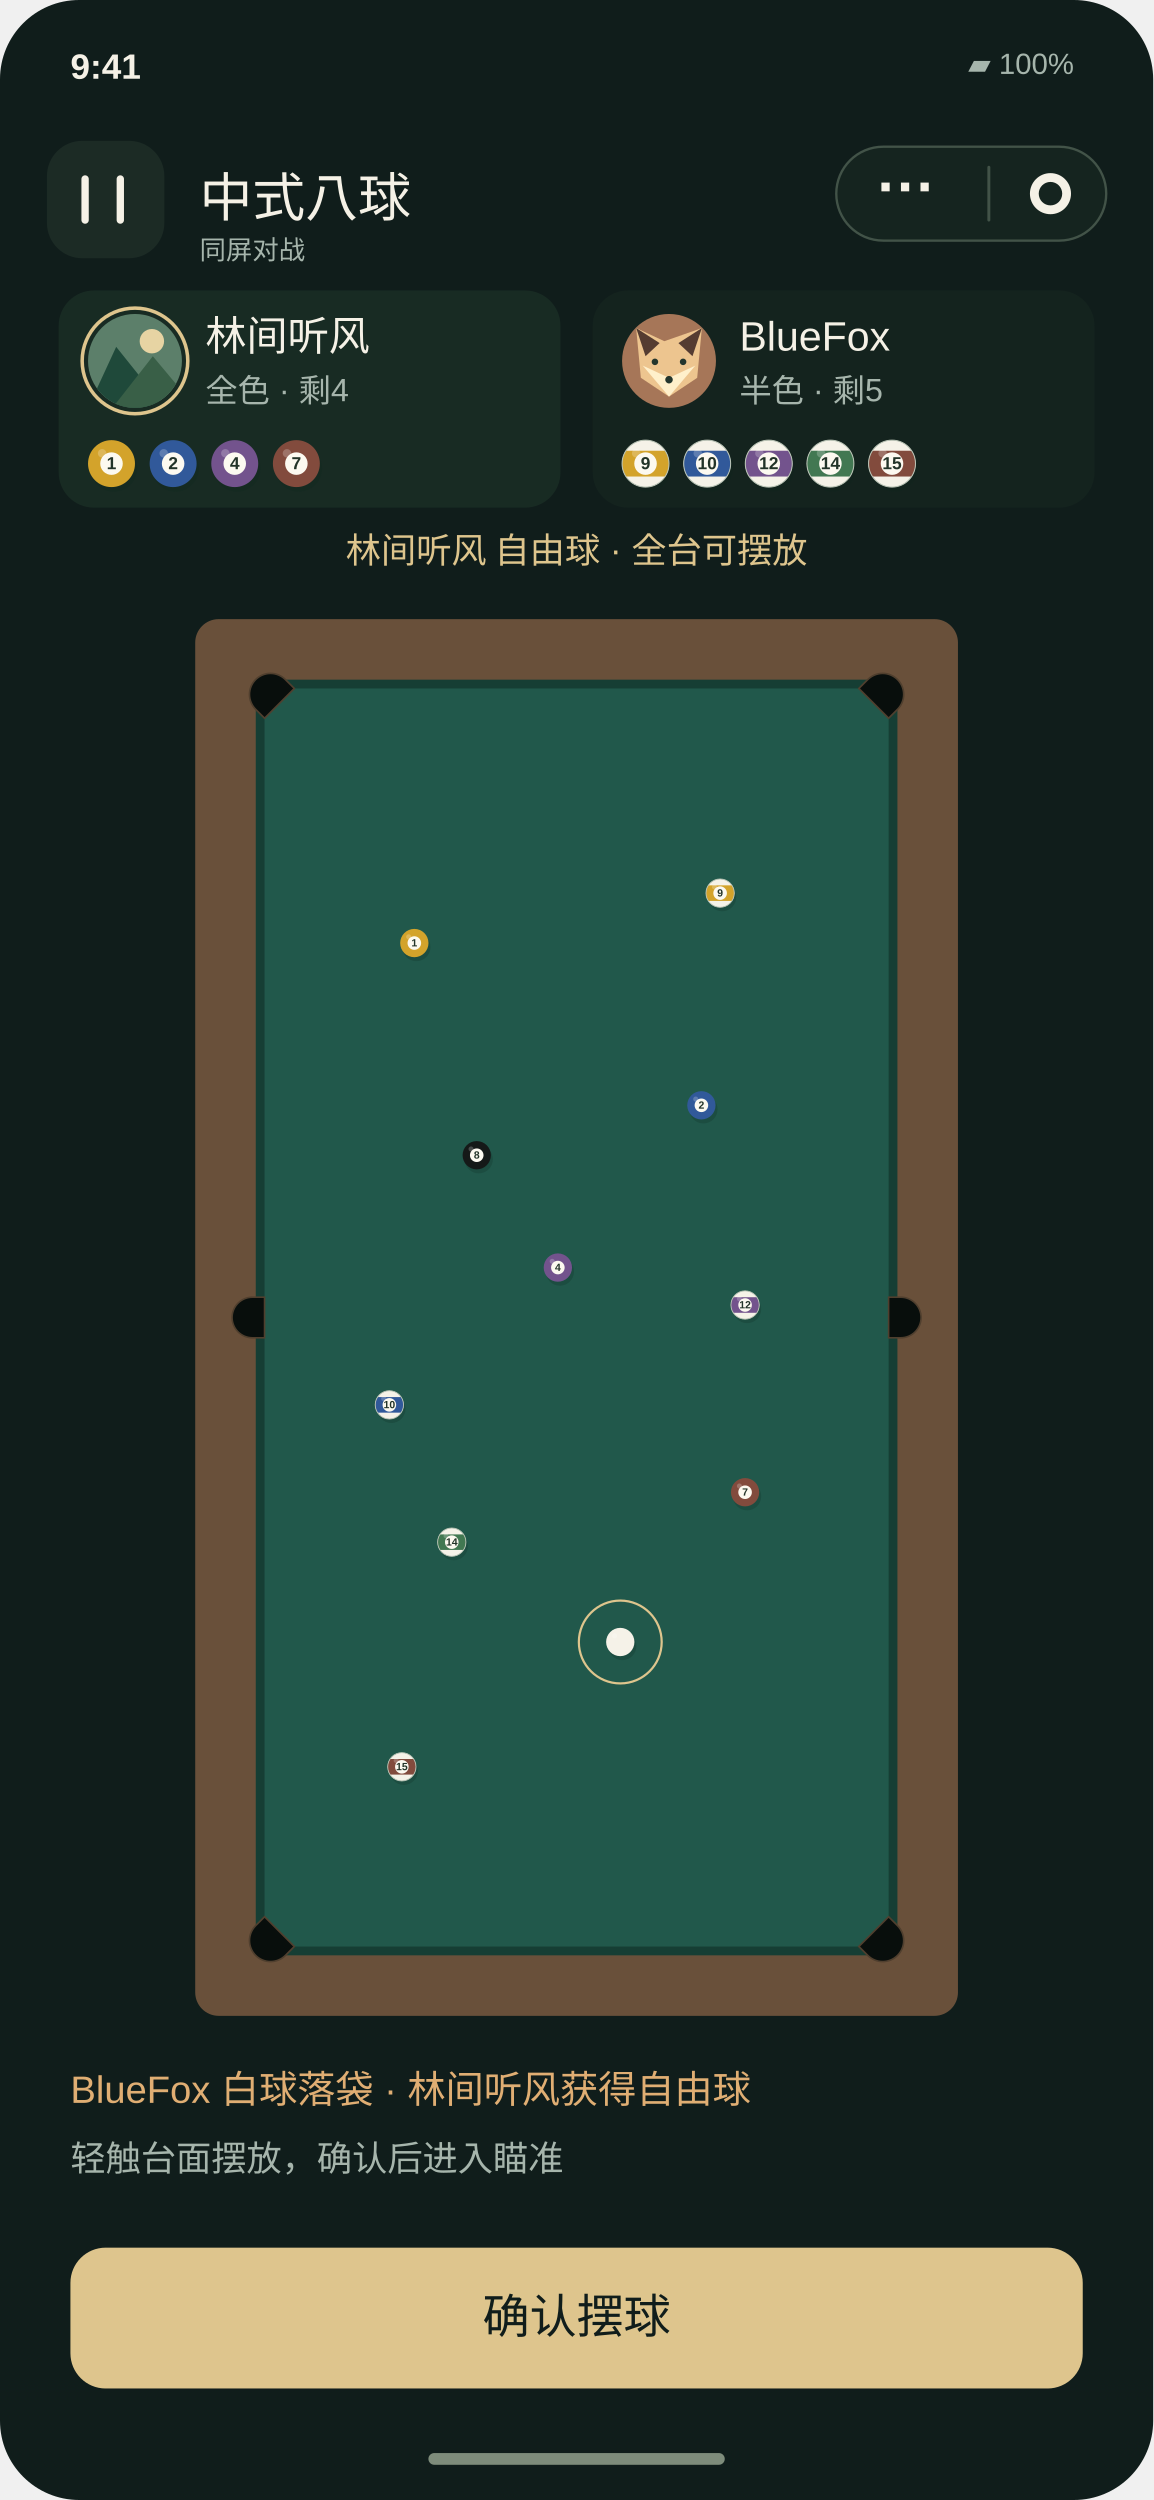
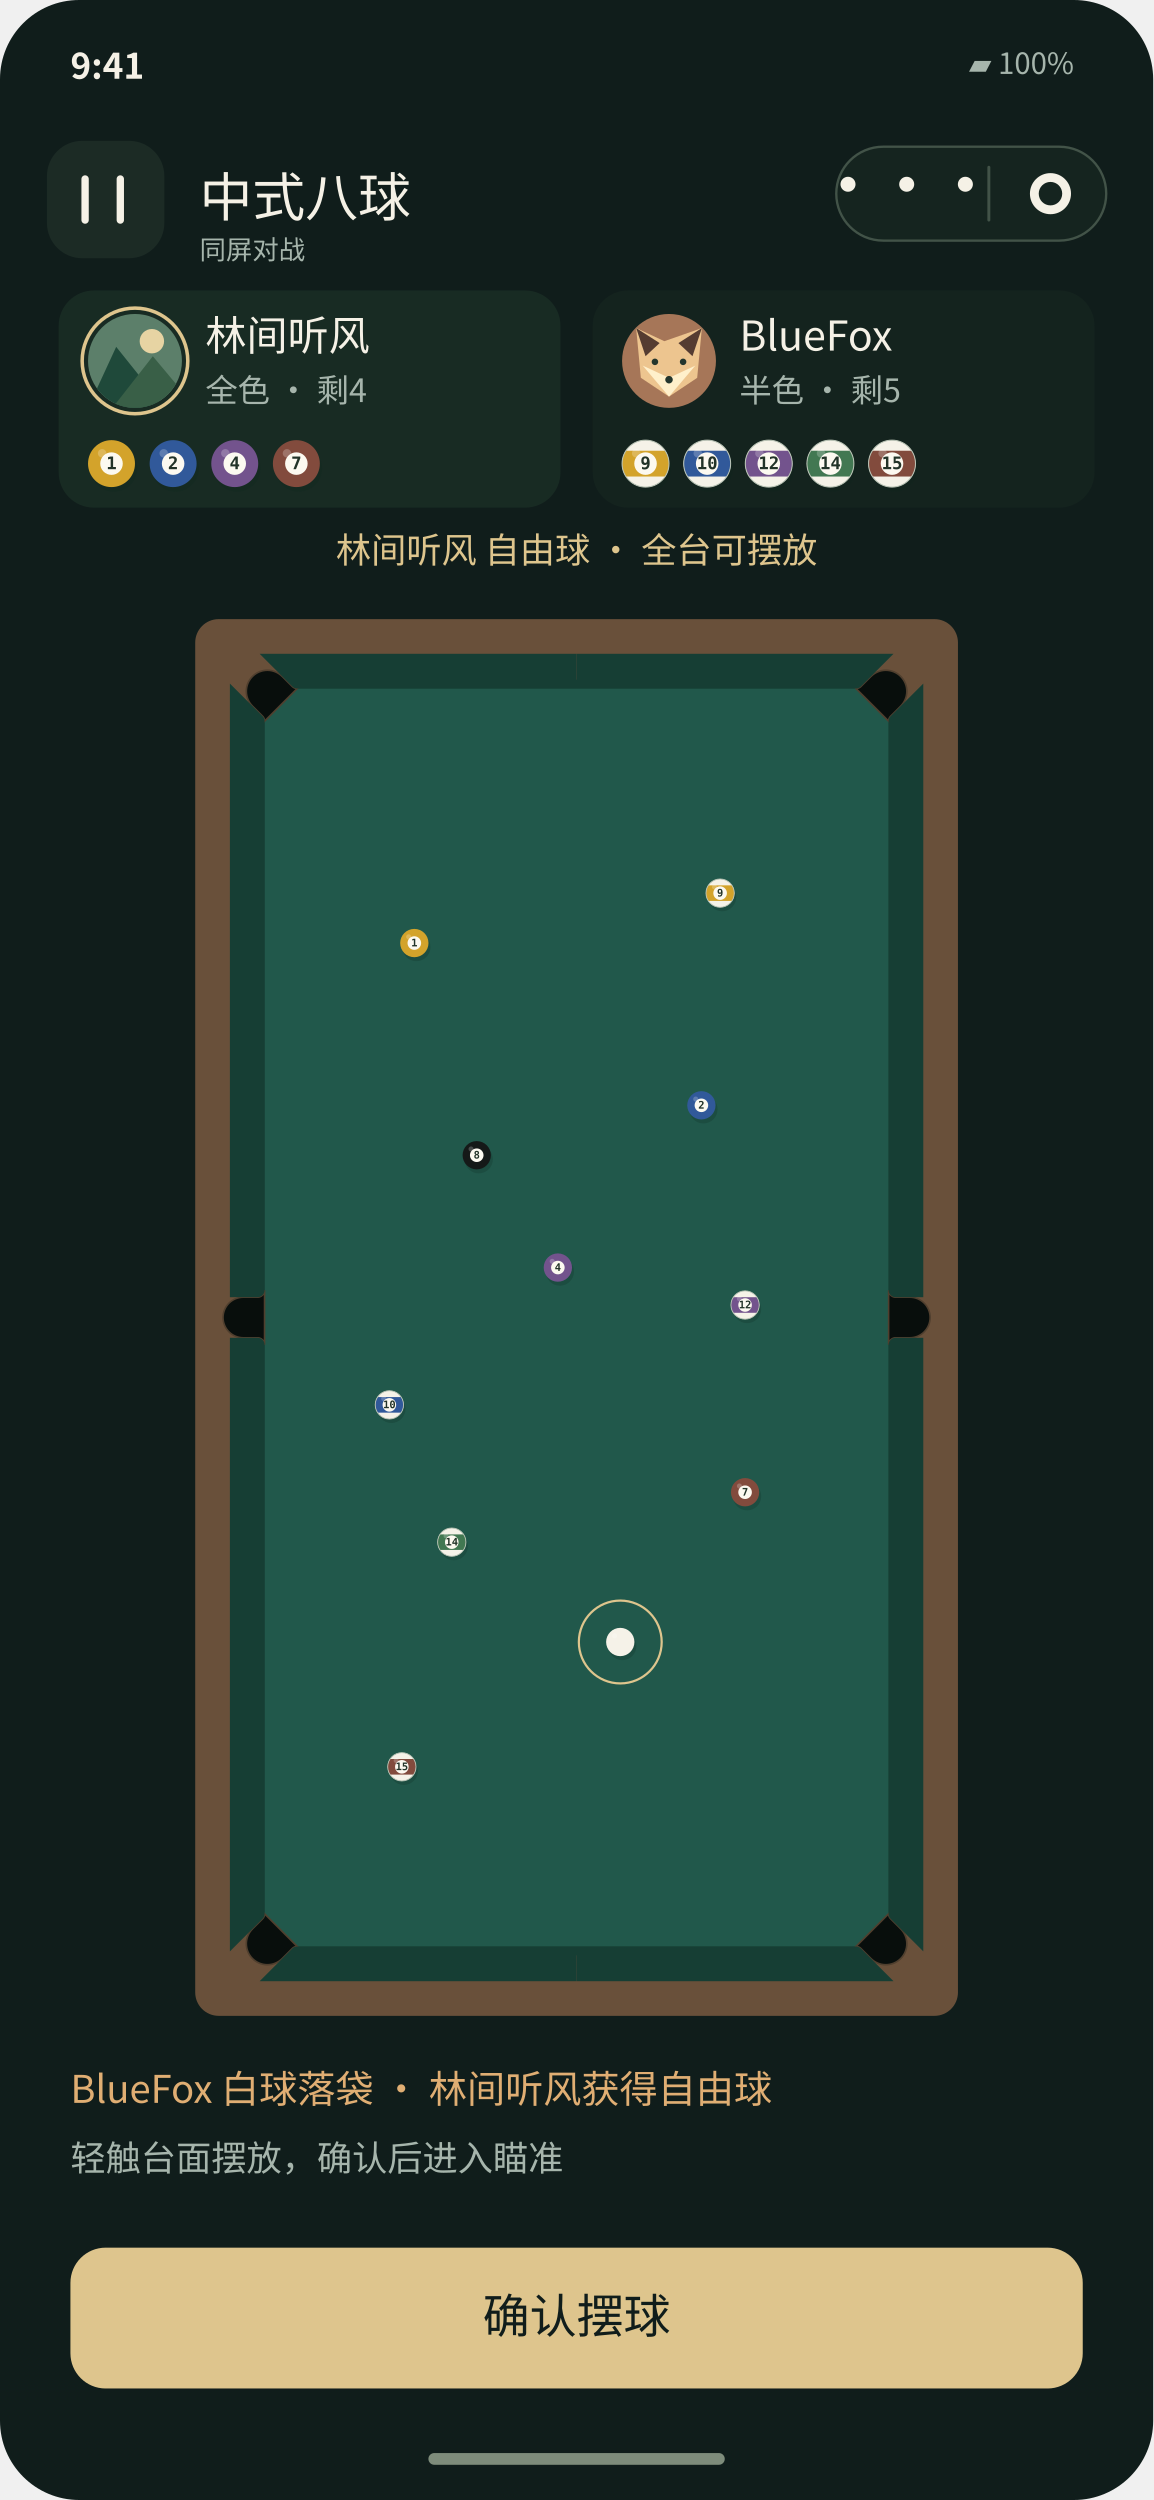
- <svg xmlns="http://www.w3.org/2000/svg" width="393" height="852" viewBox="0 0 393 852" data-design-version="1.12" data-pocket-profile="not-finalized">
+ <svg xmlns="http://www.w3.org/2000/svg" width="393" height="852" viewBox="0 0 393 852" data-design-version="1.13" data-pocket-profile="not-finalized">
  <rect x="0" y="0" width="393" height="852" rx="27" fill="#101D1B" stroke="none" stroke-width="1" opacity="1" />
-   <text x="24" y="26.84" text-anchor="start" font-family="Arial Unicode MS,PingFang SC,Arial,sans-serif" font-size="12" fill="#F5F1E6" font-weight="700">9:41</text>
-   <text x="366" y="25.2" text-anchor="end" font-family="Arial Unicode MS,PingFang SC,Arial,sans-serif" font-size="10" fill="#A6B5AC" font-weight="400">▰  100%</text>
+   <text x="24" y="26.84" text-anchor="start" font-family="PingFang SC, Noto Sans CJK SC, Arial, sans-serif" font-size="12" fill="#F5F1E6" font-weight="700">9:41</text>
+   <text x="366" y="25.2" text-anchor="end" font-family="PingFang SC, Noto Sans CJK SC, Arial, sans-serif" font-size="10" fill="#A6B5AC" font-weight="400">▰  100%</text>
  <rect x="16" y="48" width="40" height="40" rx="12" fill="#1C2B25" stroke="none" stroke-width="1" opacity="1" />
  <line x1="29" y1="61" x2="29" y2="75" stroke="#F5F1E6" stroke-width="2.5" stroke-linecap="round" stroke-linejoin="round" />
  <line x1="41" y1="61" x2="41" y2="75" stroke="#F5F1E6" stroke-width="2.5" stroke-linecap="round" stroke-linejoin="round" />
-   <text x="68" y="73.76" text-anchor="start" font-family="Arial Unicode MS,PingFang SC,Arial,sans-serif" font-size="18" fill="#F5F1E6" font-weight="400">中式八球</text>
-   <text x="68" y="88.38" text-anchor="start" font-family="Arial Unicode MS,PingFang SC,Arial,sans-serif" font-size="9" fill="#A6B5AC" font-weight="400">同屏对战</text>
+   <text x="68" y="73.76" text-anchor="start" font-family="PingFang SC, Noto Sans CJK SC, Arial, sans-serif" font-size="18" fill="#F5F1E6" font-weight="400">中式八球</text>
+   <text x="68" y="88.38" text-anchor="start" font-family="PingFang SC, Noto Sans CJK SC, Arial, sans-serif" font-size="9" fill="#A6B5AC" font-weight="400">同屏对战</text>
  <rect x="285" y="50" width="92" height="32" rx="16" fill="#15241F" stroke="#425348" stroke-width="0.8" opacity="1" />
-   <text x="309" y="70.4" text-anchor="middle" font-family="Arial Unicode MS,PingFang SC,Arial,sans-serif" font-size="20" fill="#F5F1E6" font-weight="700">···</text>
+   <text x="309" y="70.4" text-anchor="middle" font-family="PingFang SC, Noto Sans CJK SC, Arial, sans-serif" font-size="20" fill="#F5F1E6" font-weight="700">···</text>
  <line x1="337" y1="57" x2="337" y2="75" stroke="#425348" stroke-width="1" stroke-linecap="round" stroke-linejoin="round" />
  <circle cx="358" cy="66" r="7" fill="#F5F1E6" stroke="none" stroke-width="1" opacity="1" />
  <circle cx="358" cy="66" r="4" fill="#15241F" stroke="none" stroke-width="1" opacity="1" />
  <rect x="20" y="99" width="171" height="74" rx="12" fill="#182B23" stroke="none" stroke-width="1" opacity="1" />
  <circle cx="46.0" cy="123.0" r="16.0" fill="#5C7F6A" stroke="none" stroke-width="1" opacity="1" />
  <defs>
    <clipPath id="circleclip15">
      <circle cx="46.0" cy="123.0" r="16.0" />
    </clipPath>
  </defs>
  <g clip-path="url(#circleclip15)">
    <circle cx="51.76" cy="116.28" r="4.16" fill="#E7D4A3" stroke="none" stroke-width="1" opacity="1" />
    <polygon points="30,139 39.6,118.2 56.24,139" fill="#1F493A" />
    <polygon points="38.32,139 52.08,121.4 66.8,139" fill="#395F47" />
  </g>
  <circle cx="46.0" cy="123.0" r="18.0" fill="none" stroke="#DEC58D" stroke-width="1.2" />
-   <text x="70" y="119.48" text-anchor="start" font-family="Arial Unicode MS,PingFang SC,Arial,sans-serif" font-size="14" fill="#F5F1E6" font-weight="400">林间听风</text>
-   <text x="70" y="137.02" text-anchor="start" font-family="Arial Unicode MS,PingFang SC,Arial,sans-serif" font-size="11" fill="#A6B5AC" font-weight="400">全色 · 剩4</text>
+   <text x="70" y="119.48" text-anchor="start" font-family="PingFang SC, Noto Sans CJK SC, Arial, sans-serif" font-size="14" fill="#F5F1E6" font-weight="400">林间听风</text>
+   <text x="70" y="137.02" text-anchor="start" font-family="PingFang SC, Noto Sans CJK SC, Arial, sans-serif" font-size="11" fill="#A6B5AC" font-weight="400">全色 · 剩4</text>
  <circle cx="38.8" cy="159.6" r="8" fill="#09261B" stroke="none" stroke-width="1" opacity="0.22" />
  <circle cx="38" cy="158" r="8" fill="#D3A32B" stroke="none" stroke-width="1" opacity="1" />
  <circle cx="38" cy="158" r="3.84" fill="#FCF9F0" stroke="none" stroke-width="1" opacity="1" />
-   <text x="38" y="159.894" text-anchor="middle" font-family="Arial Unicode MS,PingFang SC,Arial,sans-serif" font-size="5.92" fill="#223328" font-weight="700">1</text>
+   <text x="38" y="159.894" text-anchor="middle" font-family="Menlo, Consolas, monospace" font-size="5.92" fill="#223328" font-weight="700">1</text>
  <circle cx="34.8" cy="154.48" r="1.44" fill="#FFFFFF" stroke="none" stroke-width="1" opacity="0.22" />
  <circle cx="59.8" cy="159.6" r="8" fill="#09261B" stroke="none" stroke-width="1" opacity="0.22" />
  <circle cx="59" cy="158" r="8" fill="#31599A" stroke="none" stroke-width="1" opacity="1" />
  <circle cx="59" cy="158" r="3.84" fill="#FCF9F0" stroke="none" stroke-width="1" opacity="1" />
-   <text x="59" y="159.894" text-anchor="middle" font-family="Arial Unicode MS,PingFang SC,Arial,sans-serif" font-size="5.92" fill="#223328" font-weight="700">2</text>
+   <text x="59" y="159.894" text-anchor="middle" font-family="Menlo, Consolas, monospace" font-size="5.92" fill="#223328" font-weight="700">2</text>
  <circle cx="55.8" cy="154.48" r="1.44" fill="#FFFFFF" stroke="none" stroke-width="1" opacity="0.22" />
  <circle cx="80.8" cy="159.6" r="8" fill="#09261B" stroke="none" stroke-width="1" opacity="0.22" />
  <circle cx="80" cy="158" r="8" fill="#73538D" stroke="none" stroke-width="1" opacity="1" />
  <circle cx="80" cy="158" r="3.84" fill="#FCF9F0" stroke="none" stroke-width="1" opacity="1" />
-   <text x="80" y="159.894" text-anchor="middle" font-family="Arial Unicode MS,PingFang SC,Arial,sans-serif" font-size="5.92" fill="#223328" font-weight="700">4</text>
+   <text x="80" y="159.894" text-anchor="middle" font-family="Menlo, Consolas, monospace" font-size="5.92" fill="#223328" font-weight="700">4</text>
  <circle cx="76.8" cy="154.48" r="1.44" fill="#FFFFFF" stroke="none" stroke-width="1" opacity="0.22" />
  <circle cx="101.8" cy="159.6" r="8" fill="#09261B" stroke="none" stroke-width="1" opacity="0.22" />
  <circle cx="101" cy="158" r="8" fill="#824B3D" stroke="none" stroke-width="1" opacity="1" />
  <circle cx="101" cy="158" r="3.84" fill="#FCF9F0" stroke="none" stroke-width="1" opacity="1" />
-   <text x="101" y="159.894" text-anchor="middle" font-family="Arial Unicode MS,PingFang SC,Arial,sans-serif" font-size="5.92" fill="#223328" font-weight="700">7</text>
+   <text x="101" y="159.894" text-anchor="middle" font-family="Menlo, Consolas, monospace" font-size="5.92" fill="#223328" font-weight="700">7</text>
  <circle cx="97.8" cy="154.48" r="1.44" fill="#FFFFFF" stroke="none" stroke-width="1" opacity="0.22" />
  <rect x="202" y="99" width="171" height="74" rx="12" fill="#14231E" stroke="none" stroke-width="1" opacity="1" />
  <circle cx="228.0" cy="123.0" r="16.0" fill="#A67658" stroke="none" stroke-width="1" opacity="1" />
  <defs>
    <clipPath id="circleclip45">
      <circle cx="228.0" cy="123.0" r="16.0" />
    </clipPath>
  </defs>
  <g clip-path="url(#circleclip45)">
    <polygon points="216.8,111.8 226.4,116.28 239.2,111.8 237.6,128.76 228.0,135.16 218.4,128.76" fill="#EDC58F" />
    <polygon points="216.8,111.8 224.8,116.92 220.0,121.4" fill="#553C31" />
    <polygon points="239.2,111.8 231.2,116.92 236.0,121.4" fill="#553C31" />
    <polygon points="219.04,124.6 228.0,128.76 236.96,124.6 228.0,135.16" fill="#FFF0CB" />
    <circle cx="223.2" cy="123.32" r="1.12" fill="#24362D" stroke="none" stroke-width="1" opacity="1" />
    <circle cx="232.8" cy="123.32" r="1.12" fill="#24362D" stroke="none" stroke-width="1" opacity="1" />
    <circle cx="228.0" cy="129.4" r="1.28" fill="#24362D" stroke="none" stroke-width="1" opacity="1" />
  </g>
-   <text x="252" y="119.48" text-anchor="start" font-family="Arial Unicode MS,PingFang SC,Arial,sans-serif" font-size="14" fill="#F5F1E6" font-weight="400">BlueFox</text>
-   <text x="252" y="137.02" text-anchor="start" font-family="Arial Unicode MS,PingFang SC,Arial,sans-serif" font-size="11" fill="#A6B5AC" font-weight="400">半色 · 剩5</text>
+   <text x="252" y="119.48" text-anchor="start" font-family="PingFang SC, Noto Sans CJK SC, Arial, sans-serif" font-size="14" fill="#F5F1E6" font-weight="400">BlueFox</text>
+   <text x="252" y="137.02" text-anchor="start" font-family="PingFang SC, Noto Sans CJK SC, Arial, sans-serif" font-size="11" fill="#A6B5AC" font-weight="400">半色 · 剩5</text>
  <circle cx="220.8" cy="159.6" r="8" fill="#09261B" stroke="none" stroke-width="1" opacity="0.22" />
  <circle cx="220" cy="158" r="8" fill="#F5F2E8" stroke="none" stroke-width="1" opacity="1" />
  <defs>
    <clipPath id="circleclip58">
      <circle cx="220" cy="158" r="8" />
    </clipPath>
  </defs>
  <g clip-path="url(#circleclip58)">
    <polygon points="211.6,153.6 228.4,153.6 228.4,162.4 211.6,162.4" fill="#D3A32B" />
  </g>
  <circle cx="220" cy="158" r="8" fill="none" stroke="#B9C3B5" stroke-width="0.35" />
  <circle cx="220" cy="158" r="3.84" fill="#FCF9F0" stroke="none" stroke-width="1" opacity="1" />
-   <text x="220" y="159.894" text-anchor="middle" font-family="Arial Unicode MS,PingFang SC,Arial,sans-serif" font-size="5.92" fill="#223328" font-weight="700">9</text>
+   <text x="220" y="159.894" text-anchor="middle" font-family="Menlo, Consolas, monospace" font-size="5.92" fill="#223328" font-weight="700">9</text>
  <circle cx="216.8" cy="154.48" r="1.44" fill="#FFFFFF" stroke="none" stroke-width="1" opacity="0.22" />
  <circle cx="241.8" cy="159.6" r="8" fill="#09261B" stroke="none" stroke-width="1" opacity="0.22" />
  <circle cx="241" cy="158" r="8" fill="#F5F2E8" stroke="none" stroke-width="1" opacity="1" />
  <defs>
    <clipPath id="circleclip67">
      <circle cx="241" cy="158" r="8" />
    </clipPath>
  </defs>
  <g clip-path="url(#circleclip67)">
    <polygon points="232.6,153.6 249.4,153.6 249.4,162.4 232.6,162.4" fill="#31599A" />
  </g>
  <circle cx="241" cy="158" r="8" fill="none" stroke="#B9C3B5" stroke-width="0.35" />
  <circle cx="241" cy="158" r="3.84" fill="#FCF9F0" stroke="none" stroke-width="1" opacity="1" />
-   <text x="241" y="159.894" text-anchor="middle" font-family="Arial Unicode MS,PingFang SC,Arial,sans-serif" font-size="5.92" fill="#223328" font-weight="700">10</text>
+   <text x="241" y="159.894" text-anchor="middle" font-family="Menlo, Consolas, monospace" font-size="5.92" fill="#223328" font-weight="700">10</text>
  <circle cx="237.8" cy="154.48" r="1.44" fill="#FFFFFF" stroke="none" stroke-width="1" opacity="0.22" />
  <circle cx="262.8" cy="159.6" r="8" fill="#09261B" stroke="none" stroke-width="1" opacity="0.22" />
  <circle cx="262" cy="158" r="8" fill="#F5F2E8" stroke="none" stroke-width="1" opacity="1" />
  <defs>
    <clipPath id="circleclip76">
      <circle cx="262" cy="158" r="8" />
    </clipPath>
  </defs>
  <g clip-path="url(#circleclip76)">
    <polygon points="253.6,153.6 270.4,153.6 270.4,162.4 253.6,162.4" fill="#73538D" />
  </g>
  <circle cx="262" cy="158" r="8" fill="none" stroke="#B9C3B5" stroke-width="0.35" />
  <circle cx="262" cy="158" r="3.84" fill="#FCF9F0" stroke="none" stroke-width="1" opacity="1" />
-   <text x="262" y="159.894" text-anchor="middle" font-family="Arial Unicode MS,PingFang SC,Arial,sans-serif" font-size="5.92" fill="#223328" font-weight="700">12</text>
+   <text x="262" y="159.894" text-anchor="middle" font-family="Menlo, Consolas, monospace" font-size="5.92" fill="#223328" font-weight="700">12</text>
  <circle cx="258.8" cy="154.48" r="1.44" fill="#FFFFFF" stroke="none" stroke-width="1" opacity="0.22" />
  <circle cx="283.8" cy="159.6" r="8" fill="#09261B" stroke="none" stroke-width="1" opacity="0.22" />
  <circle cx="283" cy="158" r="8" fill="#F5F2E8" stroke="none" stroke-width="1" opacity="1" />
  <defs>
    <clipPath id="circleclip85">
      <circle cx="283" cy="158" r="8" />
    </clipPath>
  </defs>
  <g clip-path="url(#circleclip85)">
    <polygon points="274.6,153.6 291.4,153.6 291.4,162.4 274.6,162.4" fill="#427852" />
  </g>
  <circle cx="283" cy="158" r="8" fill="none" stroke="#B9C3B5" stroke-width="0.35" />
  <circle cx="283" cy="158" r="3.84" fill="#FCF9F0" stroke="none" stroke-width="1" opacity="1" />
-   <text x="283" y="159.894" text-anchor="middle" font-family="Arial Unicode MS,PingFang SC,Arial,sans-serif" font-size="5.92" fill="#223328" font-weight="700">14</text>
+   <text x="283" y="159.894" text-anchor="middle" font-family="Menlo, Consolas, monospace" font-size="5.92" fill="#223328" font-weight="700">14</text>
  <circle cx="279.8" cy="154.48" r="1.44" fill="#FFFFFF" stroke="none" stroke-width="1" opacity="0.22" />
  <circle cx="304.8" cy="159.6" r="8" fill="#09261B" stroke="none" stroke-width="1" opacity="0.22" />
  <circle cx="304" cy="158" r="8" fill="#F5F2E8" stroke="none" stroke-width="1" opacity="1" />
  <defs>
    <clipPath id="circleclip94">
      <circle cx="304" cy="158" r="8" />
    </clipPath>
  </defs>
  <g clip-path="url(#circleclip94)">
    <polygon points="295.6,153.6 312.4,153.6 312.4,162.4 295.6,162.4" fill="#824B3D" />
  </g>
  <circle cx="304" cy="158" r="8" fill="none" stroke="#B9C3B5" stroke-width="0.35" />
  <circle cx="304" cy="158" r="3.84" fill="#FCF9F0" stroke="none" stroke-width="1" opacity="1" />
-   <text x="304" y="159.894" text-anchor="middle" font-family="Arial Unicode MS,PingFang SC,Arial,sans-serif" font-size="5.92" fill="#223328" font-weight="700">15</text>
+   <text x="304" y="159.894" text-anchor="middle" font-family="Menlo, Consolas, monospace" font-size="5.92" fill="#223328" font-weight="700">15</text>
  <circle cx="300.8" cy="154.48" r="1.44" fill="#FFFFFF" stroke="none" stroke-width="1" opacity="0.22" />
-   <text x="196.5" y="191.84" text-anchor="middle" font-family="Arial Unicode MS,PingFang SC,Arial,sans-serif" font-size="12" fill="#DEC58D" font-weight="400">林间听风 自由球 · 全台可摆放</text>
+   <text x="196.5" y="191.84" text-anchor="middle" font-family="PingFang SC, Noto Sans CJK SC, Arial, sans-serif" font-size="12" fill="#DEC58D" font-weight="400">林间听风 自由球 · 全台可摆放</text>
  <g data-table-reference="JOY Q8 Pro" data-pocket-status="candidate-mouth-width-unverified-rear-profile">
    <rect x="66.528" y="211.0" width="259.943" height="476.0" rx="8" fill="#69503A" />
    <rect x="87.16" y="231.631" width="218.681" height="434.738" rx="3" fill="#163E34" />
    <rect x="90.16" y="234.631" width="212.681" height="428.738" fill="#21584B" />
-     <path data-role="pocket-visual-prototype" d="M 100.305,234.631 L 97.261,231.588 L 96.74,231.115 L 96.174,230.695 L 95.57,230.334 L 94.934,230.033 L 94.271,229.795 L 93.588,229.624 L 92.892,229.521 L 92.189,229.486 L 91.485,229.521 L 90.789,229.624 L 90.106,229.795 L 89.443,230.033 L 88.807,230.334 L 88.203,230.695 L 87.638,231.115 L 87.116,231.588 L 86.643,232.109 L 86.224,232.675 L 85.862,233.279 L 85.561,233.915 L 85.324,234.578 L 85.153,235.261 L 85.049,235.957 L 85.015,236.66 L 85.049,237.363 L 85.153,238.06 L 85.324,238.743 L 85.561,239.406 L 85.862,240.042 L 86.224,240.646 L 86.643,241.211 L 87.116,241.733 L 90.16,244.776 Z" fill="#080E0C" stroke="#503F2E" stroke-width="0.574" />
-     <path data-role="pocket-visual-prototype" d="M 90.16,442.079 L 86.007,442.079 L 85.329,442.113 L 84.657,442.212 L 83.998,442.377 L 83.359,442.606 L 82.745,442.897 L 82.162,443.246 L 81.617,443.65 L 81.114,444.106 L 80.658,444.61 L 80.253,445.155 L 79.904,445.738 L 79.613,446.352 L 79.385,446.991 L 79.22,447.65 L 79.12,448.322 L 79.087,449 L 79.12,449.678 L 79.22,450.35 L 79.385,451.009 L 79.613,451.648 L 79.904,452.262 L 80.253,452.845 L 80.658,453.39 L 81.114,453.894 L 81.617,454.35 L 82.162,454.754 L 82.745,455.103 L 83.359,455.394 L 83.998,455.623 L 84.657,455.788 L 85.329,455.887 L 86.007,455.921 L 90.16,455.921 Z" fill="#080E0C" stroke="#503F2E" stroke-width="0.554" />
-     <path data-role="pocket-visual-prototype" d="M 90.16,653.224 L 87.116,656.267 L 86.643,656.789 L 86.224,657.354 L 85.862,657.958 L 85.561,658.594 L 85.324,659.257 L 85.153,659.94 L 85.049,660.637 L 85.015,661.34 L 85.049,662.043 L 85.153,662.739 L 85.324,663.422 L 85.561,664.085 L 85.862,664.721 L 86.224,665.325 L 86.643,665.891 L 87.116,666.412 L 87.638,666.885 L 88.203,667.305 L 88.807,667.666 L 89.443,667.967 L 90.106,668.205 L 90.789,668.376 L 91.485,668.479 L 92.189,668.514 L 92.892,668.479 L 93.588,668.376 L 94.271,668.205 L 94.934,667.967 L 95.57,667.666 L 96.174,667.305 L 96.74,666.885 L 97.261,666.412 L 100.305,663.369 Z" fill="#080E0C" stroke="#503F2E" stroke-width="0.574" />
-     <path data-role="pocket-visual-prototype" d="M 302.84,244.776 L 305.884,241.733 L 306.357,241.211 L 306.776,240.646 L 307.138,240.042 L 307.439,239.406 L 307.676,238.743 L 307.847,238.06 L 307.951,237.363 L 307.985,236.66 L 307.951,235.957 L 307.847,235.261 L 307.676,234.578 L 307.439,233.915 L 307.138,233.279 L 306.776,232.675 L 306.357,232.109 L 305.884,231.588 L 305.362,231.115 L 304.797,230.695 L 304.193,230.334 L 303.557,230.033 L 302.894,229.795 L 302.211,229.624 L 301.515,229.521 L 300.811,229.486 L 300.108,229.521 L 299.412,229.624 L 298.729,229.795 L 298.066,230.033 L 297.43,230.334 L 296.826,230.695 L 296.26,231.115 L 295.739,231.588 L 292.695,234.631 Z" fill="#080E0C" stroke="#503F2E" stroke-width="0.574" />
-     <path data-role="pocket-visual-prototype" d="M 302.84,455.921 L 306.993,455.921 L 307.671,455.887 L 308.343,455.788 L 309.002,455.623 L 309.641,455.394 L 310.255,455.103 L 310.838,454.754 L 311.383,454.35 L 311.886,453.894 L 312.342,453.39 L 312.747,452.845 L 313.096,452.262 L 313.387,451.648 L 313.615,451.009 L 313.78,450.35 L 313.88,449.678 L 313.913,449 L 313.88,448.322 L 313.78,447.65 L 313.615,446.991 L 313.387,446.352 L 313.096,445.738 L 312.747,445.155 L 312.342,444.61 L 311.886,444.106 L 311.383,443.65 L 310.838,443.246 L 310.255,442.897 L 309.641,442.606 L 309.002,442.377 L 308.343,442.212 L 307.671,442.113 L 306.993,442.079 L 302.84,442.079 Z" fill="#080E0C" stroke="#503F2E" stroke-width="0.554" />
-     <path data-role="pocket-visual-prototype" d="M 292.695,663.369 L 295.739,666.412 L 296.26,666.885 L 296.826,667.305 L 297.43,667.666 L 298.066,667.967 L 298.729,668.205 L 299.412,668.376 L 300.108,668.479 L 300.811,668.514 L 301.515,668.479 L 302.211,668.376 L 302.894,668.205 L 303.557,667.967 L 304.193,667.666 L 304.797,667.305 L 305.362,666.885 L 305.884,666.412 L 306.357,665.891 L 306.776,665.325 L 307.138,664.721 L 307.439,664.085 L 307.676,663.422 L 307.847,662.739 L 307.951,662.043 L 307.985,661.34 L 307.951,660.637 L 307.847,659.94 L 307.676,659.257 L 307.439,658.594 L 307.138,657.958 L 306.776,657.354 L 306.357,656.789 L 305.884,656.267 L 302.84,653.224 Z" fill="#080E0C" stroke="#503F2E" stroke-width="0.574" />
+     <path data-role="pocket-visual-prototype" d="M 90.16,245.775 L 90.157,245.657 L 90.148,245.539 L 90.133,245.422 L 90.113,245.305 L 90.087,245.189 L 90.056,245.075 L 90.019,244.963 L 89.976,244.852 L 89.928,244.744 L 89.875,244.639 L 89.816,244.536 L 89.753,244.436 L 89.685,244.339 L 89.612,244.245 L 89.535,244.156 L 89.453,244.07 L 86.043,240.659 L 85.57,240.138 L 85.15,239.572 L 84.789,238.969 L 84.488,238.332 L 84.25,237.669 L 84.079,236.986 L 83.976,236.29 L 83.941,235.587 L 83.976,234.884 L 84.079,234.187 L 84.25,233.504 L 84.488,232.842 L 84.789,232.205 L 85.15,231.601 L 85.57,231.036 L 86.043,230.514 L 86.564,230.041 L 87.13,229.622 L 87.734,229.26 L 88.37,228.959 L 89.033,228.722 L 89.716,228.551 L 90.412,228.448 L 91.115,228.413 L 91.818,228.448 L 92.515,228.551 L 93.198,228.722 L 93.861,228.959 L 94.497,229.26 L 95.101,229.622 L 95.666,230.041 L 96.188,230.514 L 99.598,233.925 L 99.684,234.006 L 99.774,234.084 L 99.867,234.157 L 99.964,234.225 L 100.064,234.288 L 100.167,234.346 L 100.273,234.4 L 100.381,234.448 L 100.491,234.49 L 100.604,234.527 L 100.718,234.559 L 100.833,234.585 L 100.95,234.605 L 101.067,234.62 L 101.185,234.628 L 101.304,234.631 Z" fill="#080E0C" stroke="#503F2E" stroke-width="0.574" />
+     <path data-role="pocket-visual-prototype" d="M 90.16,458.332 L 90.148,458.096 L 90.113,457.862 L 90.056,457.632 L 89.976,457.409 L 89.875,457.195 L 89.753,456.992 L 89.612,456.802 L 89.453,456.627 L 89.278,456.468 L 89.088,456.327 L 88.885,456.205 L 88.671,456.104 L 88.448,456.024 L 88.218,455.967 L 87.984,455.932 L 87.748,455.921 L 82.925,455.921 L 82.246,455.887 L 81.574,455.788 L 80.916,455.623 L 80.276,455.394 L 79.662,455.103 L 79.08,454.754 L 78.534,454.35 L 78.031,453.894 L 77.575,453.39 L 77.17,452.845 L 76.821,452.262 L 76.531,451.648 L 76.302,451.009 L 76.137,450.35 L 76.037,449.678 L 76.004,449 L 76.037,448.322 L 76.137,447.65 L 76.302,446.991 L 76.531,446.352 L 76.821,445.738 L 77.17,445.155 L 77.575,444.61 L 78.031,444.106 L 78.534,443.65 L 79.08,443.246 L 79.662,442.897 L 80.276,442.606 L 80.916,442.377 L 81.574,442.212 L 82.246,442.113 L 82.925,442.079 L 87.748,442.079 L 87.984,442.068 L 88.218,442.033 L 88.448,441.976 L 88.671,441.896 L 88.885,441.795 L 89.088,441.673 L 89.278,441.532 L 89.453,441.373 L 89.612,441.198 L 89.753,441.008 L 89.875,440.805 L 89.976,440.591 L 90.056,440.368 L 90.113,440.138 L 90.148,439.904 L 90.16,439.668 Z" fill="#080E0C" stroke="#503F2E" stroke-width="0.554" />
+     <path data-role="pocket-visual-prototype" d="M 101.304,663.369 L 101.185,663.372 L 101.067,663.38 L 100.95,663.395 L 100.833,663.415 L 100.718,663.441 L 100.604,663.473 L 100.491,663.51 L 100.381,663.552 L 100.273,663.6 L 100.167,663.654 L 100.064,663.712 L 99.964,663.775 L 99.867,663.843 L 99.774,663.916 L 99.684,663.994 L 99.598,664.075 L 96.188,667.486 L 95.666,667.959 L 95.101,668.378 L 94.497,668.74 L 93.861,669.041 L 93.198,669.278 L 92.515,669.449 L 91.818,669.552 L 91.115,669.587 L 90.412,669.552 L 89.716,669.449 L 89.033,669.278 L 88.37,669.041 L 87.734,668.74 L 87.13,668.378 L 86.564,667.959 L 86.043,667.486 L 85.57,666.964 L 85.15,666.399 L 84.789,665.795 L 84.488,665.158 L 84.25,664.496 L 84.079,663.813 L 83.976,663.116 L 83.941,662.413 L 83.976,661.71 L 84.079,661.014 L 84.25,660.331 L 84.488,659.668 L 84.789,659.031 L 85.15,658.428 L 85.57,657.862 L 86.043,657.341 L 89.453,653.93 L 89.535,653.844 L 89.612,653.755 L 89.685,653.661 L 89.753,653.564 L 89.816,653.464 L 89.875,653.361 L 89.928,653.256 L 89.976,653.148 L 90.019,653.037 L 90.056,652.925 L 90.087,652.811 L 90.113,652.695 L 90.133,652.578 L 90.148,652.461 L 90.157,652.343 L 90.16,652.225 Z" fill="#080E0C" stroke="#503F2E" stroke-width="0.574" />
+     <path data-role="pocket-visual-prototype" d="M 291.696,234.631 L 291.815,234.628 L 291.933,234.62 L 292.05,234.605 L 292.167,234.585 L 292.282,234.559 L 292.396,234.527 L 292.509,234.49 L 292.619,234.448 L 292.727,234.4 L 292.833,234.346 L 292.936,234.288 L 293.036,234.225 L 293.133,234.157 L 293.226,234.084 L 293.316,234.006 L 293.402,233.925 L 296.812,230.514 L 297.334,230.041 L 297.899,229.622 L 298.503,229.26 L 299.139,228.959 L 299.802,228.722 L 300.485,228.551 L 301.182,228.448 L 301.885,228.413 L 302.588,228.448 L 303.284,228.551 L 303.967,228.722 L 304.63,228.959 L 305.266,229.26 L 305.87,229.622 L 306.436,230.041 L 306.957,230.514 L 307.43,231.036 L 307.85,231.601 L 308.211,232.205 L 308.512,232.842 L 308.75,233.504 L 308.921,234.187 L 309.024,234.884 L 309.059,235.587 L 309.024,236.29 L 308.921,236.986 L 308.75,237.669 L 308.512,238.332 L 308.211,238.969 L 307.85,239.572 L 307.43,240.138 L 306.957,240.659 L 303.547,244.07 L 303.465,244.156 L 303.388,244.245 L 303.315,244.339 L 303.247,244.436 L 303.184,244.536 L 303.125,244.639 L 303.072,244.744 L 303.024,244.852 L 302.981,244.963 L 302.944,245.075 L 302.913,245.189 L 302.887,245.305 L 302.867,245.422 L 302.852,245.539 L 302.843,245.657 L 302.84,245.775 Z" fill="#080E0C" stroke="#503F2E" stroke-width="0.574" />
+     <path data-role="pocket-visual-prototype" d="M 302.84,439.668 L 302.852,439.904 L 302.887,440.138 L 302.944,440.368 L 303.024,440.591 L 303.125,440.805 L 303.247,441.008 L 303.388,441.198 L 303.547,441.373 L 303.722,441.532 L 303.912,441.673 L 304.115,441.795 L 304.329,441.896 L 304.552,441.976 L 304.782,442.033 L 305.016,442.068 L 305.252,442.079 L 310.075,442.079 L 310.754,442.113 L 311.426,442.212 L 312.084,442.377 L 312.724,442.606 L 313.338,442.897 L 313.92,443.246 L 314.466,443.65 L 314.969,444.106 L 315.425,444.61 L 315.83,445.155 L 316.179,445.738 L 316.469,446.352 L 316.698,446.991 L 316.863,447.65 L 316.963,448.322 L 316.996,449 L 316.963,449.678 L 316.863,450.35 L 316.698,451.009 L 316.469,451.648 L 316.179,452.262 L 315.83,452.845 L 315.425,453.39 L 314.969,453.894 L 314.466,454.35 L 313.92,454.754 L 313.338,455.103 L 312.724,455.394 L 312.084,455.623 L 311.426,455.788 L 310.754,455.887 L 310.075,455.921 L 305.252,455.921 L 305.016,455.932 L 304.782,455.967 L 304.552,456.024 L 304.329,456.104 L 304.115,456.205 L 303.912,456.327 L 303.722,456.468 L 303.547,456.627 L 303.388,456.802 L 303.247,456.992 L 303.125,457.195 L 303.024,457.409 L 302.944,457.632 L 302.887,457.862 L 302.852,458.096 L 302.84,458.332 Z" fill="#080E0C" stroke="#503F2E" stroke-width="0.554" />
+     <path data-role="pocket-visual-prototype" d="M 302.84,652.225 L 302.843,652.343 L 302.852,652.461 L 302.867,652.578 L 302.887,652.695 L 302.913,652.811 L 302.944,652.925 L 302.981,653.037 L 303.024,653.148 L 303.072,653.256 L 303.125,653.361 L 303.184,653.464 L 303.247,653.564 L 303.315,653.661 L 303.388,653.755 L 303.465,653.844 L 303.547,653.93 L 306.957,657.341 L 307.43,657.862 L 307.85,658.428 L 308.211,659.031 L 308.512,659.668 L 308.75,660.331 L 308.921,661.014 L 309.024,661.71 L 309.059,662.413 L 309.024,663.116 L 308.921,663.813 L 308.75,664.496 L 308.512,665.158 L 308.211,665.795 L 307.85,666.399 L 307.43,666.964 L 306.957,667.486 L 306.436,667.959 L 305.87,668.378 L 305.266,668.74 L 304.63,669.041 L 303.967,669.278 L 303.284,669.449 L 302.588,669.552 L 301.885,669.587 L 301.182,669.552 L 300.485,669.449 L 299.802,669.278 L 299.139,669.041 L 298.503,668.74 L 297.899,668.378 L 297.334,667.959 L 296.812,667.486 L 293.402,664.075 L 293.316,663.994 L 293.226,663.916 L 293.133,663.843 L 293.036,663.775 L 292.936,663.712 L 292.833,663.654 L 292.727,663.6 L 292.619,663.552 L 292.509,663.51 L 292.396,663.473 L 292.282,663.441 L 292.167,663.415 L 292.05,663.395 L 291.933,663.38 L 291.815,663.372 L 291.696,663.369 Z" fill="#080E0C" stroke="#503F2E" stroke-width="0.574" />
+     <path d="M 78.344,442.079 L 87.748,442.079 L 87.984,442.068 L 88.218,442.033 L 88.448,441.976 L 88.671,441.896 L 88.885,441.795 L 89.088,441.673 L 89.278,441.532 L 89.453,441.373 L 89.612,441.198 L 89.753,441.008 L 89.875,440.805 L 89.976,440.591 L 90.056,440.368 L 90.113,440.138 L 90.148,439.904 L 90.16,439.668 L 90.16,245.775 L 90.157,245.657 L 90.148,245.539 L 90.133,245.422 L 90.113,245.305 L 90.087,245.189 L 90.056,245.075 L 90.019,244.963 L 89.976,244.852 L 89.928,244.744 L 89.875,244.639 L 89.816,244.536 L 89.753,244.436 L 89.685,244.339 L 89.612,244.245 L 89.535,244.156 L 89.453,244.07 L 78.344,232.961 Z" fill="#163E34" />
+     <path d="M 78.344,455.921 L 87.748,455.921 L 87.984,455.932 L 88.218,455.967 L 88.448,456.024 L 88.671,456.104 L 88.885,456.205 L 89.088,456.327 L 89.278,456.468 L 89.453,456.627 L 89.612,456.802 L 89.753,456.992 L 89.875,457.195 L 89.976,457.409 L 90.056,457.632 L 90.113,457.862 L 90.148,458.096 L 90.16,458.332 L 90.16,652.225 L 90.157,652.343 L 90.148,652.461 L 90.133,652.578 L 90.113,652.695 L 90.087,652.811 L 90.056,652.925 L 90.019,653.037 L 89.976,653.148 L 89.928,653.256 L 89.875,653.361 L 89.816,653.464 L 89.753,653.564 L 89.685,653.661 L 89.612,653.755 L 89.535,653.844 L 89.453,653.93 L 78.344,665.039 Z" fill="#163E34" />
+     <path d="M 314.656,442.079 L 305.252,442.079 L 305.016,442.068 L 304.782,442.033 L 304.552,441.976 L 304.329,441.896 L 304.115,441.795 L 303.912,441.673 L 303.722,441.532 L 303.547,441.373 L 303.388,441.198 L 303.247,441.008 L 303.125,440.805 L 303.024,440.591 L 302.944,440.368 L 302.887,440.138 L 302.852,439.904 L 302.84,439.668 L 302.84,245.775 L 302.843,245.657 L 302.852,245.539 L 302.867,245.422 L 302.887,245.305 L 302.913,245.189 L 302.944,245.075 L 302.981,244.963 L 303.024,244.852 L 303.072,244.744 L 303.125,244.639 L 303.184,244.536 L 303.247,244.436 L 303.315,244.339 L 303.388,244.245 L 303.465,244.156 L 303.547,244.07 L 314.656,232.961 Z" fill="#163E34" />
+     <path d="M 314.656,455.921 L 305.252,455.921 L 305.016,455.932 L 304.782,455.967 L 304.552,456.024 L 304.329,456.104 L 304.115,456.205 L 303.912,456.327 L 303.722,456.468 L 303.547,456.627 L 303.388,456.802 L 303.247,456.992 L 303.125,457.195 L 303.024,457.409 L 302.944,457.632 L 302.887,457.862 L 302.852,458.096 L 302.84,458.332 L 302.84,652.225 L 302.843,652.343 L 302.852,652.461 L 302.867,652.578 L 302.887,652.695 L 302.913,652.811 L 302.944,652.925 L 302.981,653.037 L 303.024,653.148 L 303.072,653.256 L 303.125,653.361 L 303.184,653.464 L 303.247,653.564 L 303.315,653.661 L 303.388,653.755 L 303.465,653.844 L 303.547,653.93 L 314.656,665.039 Z" fill="#163E34" />
+     <path d="M 196.5,234.631 L 101.304,234.631 L 101.185,234.628 L 101.067,234.62 L 100.95,234.605 L 100.833,234.585 L 100.718,234.559 L 100.604,234.527 L 100.491,234.49 L 100.381,234.448 L 100.273,234.4 L 100.167,234.346 L 100.064,234.288 L 99.964,234.225 L 99.867,234.157 L 99.774,234.084 L 99.684,234.006 L 99.598,233.925 L 88.489,222.816 L 196.5,222.816 Z" fill="#163E34" />
+     <path d="M 196.5,234.631 L 291.696,234.631 L 291.815,234.628 L 291.933,234.62 L 292.05,234.605 L 292.167,234.585 L 292.282,234.559 L 292.396,234.527 L 292.509,234.49 L 292.619,234.448 L 292.727,234.4 L 292.833,234.346 L 292.936,234.288 L 293.036,234.225 L 293.133,234.157 L 293.226,234.084 L 293.316,234.006 L 293.402,233.925 L 304.511,222.816 L 196.5,222.816 Z" fill="#163E34" />
+     <path d="M 196.5,663.369 L 101.304,663.369 L 101.185,663.372 L 101.067,663.38 L 100.95,663.395 L 100.833,663.415 L 100.718,663.441 L 100.604,663.473 L 100.491,663.51 L 100.381,663.552 L 100.273,663.6 L 100.167,663.654 L 100.064,663.712 L 99.964,663.775 L 99.867,663.843 L 99.774,663.916 L 99.684,663.994 L 99.598,664.075 L 88.489,675.184 L 196.5,675.184 Z" fill="#163E34" />
+     <path d="M 196.5,663.369 L 291.696,663.369 L 291.815,663.372 L 291.933,663.38 L 292.05,663.395 L 292.167,663.415 L 292.282,663.441 L 292.396,663.473 L 292.509,663.51 L 292.619,663.552 L 292.727,663.6 L 292.833,663.654 L 292.936,663.712 L 293.036,663.775 L 293.133,663.843 L 293.226,663.916 L 293.316,663.994 L 293.402,664.075 L 304.511,675.184 L 196.5,675.184 Z" fill="#163E34" />
  </g>
  <g transform="translate(11.58059 26.4615) scale(0.9410657)" data-role="state-composition-not-metrology">
    <g transform="translate(12.79014 29.10143) scale(0.9071429)" data-role="physical-ball-scale">
      <circle cx="138.54" cy="315.0" r="5.65" fill="#09261B" stroke="none" stroke-width="1" opacity="0.22" />
      <circle cx="137.74" cy="313.4" r="5.65" fill="#D3A32B" stroke="none" stroke-width="1" opacity="1" />
      <circle cx="137.74" cy="313.4" r="2.712" fill="#FCF9F0" stroke="none" stroke-width="1" opacity="1" />
-       <text x="137.74" y="314.738" text-anchor="middle" font-family="Arial Unicode MS,PingFang SC,Arial,sans-serif" font-size="4.181" fill="#223328" font-weight="700">1</text>
+       <text x="137.74" y="314.738" text-anchor="middle" font-family="Menlo, Consolas, monospace" font-size="4.181" fill="#223328" font-weight="700">1</text>
      <circle cx="135.48" cy="310.914" r="1.017" fill="#FFFFFF" stroke="none" stroke-width="1" opacity="0.22" />
    </g>
    <g transform="translate(22.44357 34.55771) scale(0.9071429)" data-role="physical-ball-scale">
      <circle cx="242.5" cy="373.76" r="5.65" fill="#09261B" stroke="none" stroke-width="1" opacity="0.22" />
      <circle cx="241.7" cy="372.16" r="5.65" fill="#31599A" stroke="none" stroke-width="1" opacity="1" />
      <circle cx="241.7" cy="372.16" r="2.712" fill="#FCF9F0" stroke="none" stroke-width="1" opacity="1" />
-       <text x="241.7" y="373.498" text-anchor="middle" font-family="Arial Unicode MS,PingFang SC,Arial,sans-serif" font-size="4.181" fill="#223328" font-weight="700">2</text>
+       <text x="241.7" y="373.498" text-anchor="middle" font-family="Menlo, Consolas, monospace" font-size="4.181" fill="#223328" font-weight="700">2</text>
      <circle cx="239.44" cy="369.674" r="1.017" fill="#FFFFFF" stroke="none" stroke-width="1" opacity="0.22" />
    </g>
    <g transform="translate(17.61686 40.014) scale(0.9071429)" data-role="physical-ball-scale">
      <circle cx="190.52" cy="432.52" r="5.65" fill="#09261B" stroke="none" stroke-width="1" opacity="0.22" />
      <circle cx="189.72" cy="430.92" r="5.65" fill="#73538D" stroke="none" stroke-width="1" opacity="1" />
      <circle cx="189.72" cy="430.92" r="2.712" fill="#FCF9F0" stroke="none" stroke-width="1" opacity="1" />
-       <text x="189.72" y="432.258" text-anchor="middle" font-family="Arial Unicode MS,PingFang SC,Arial,sans-serif" font-size="4.181" fill="#223328" font-weight="700">4</text>
+       <text x="189.72" y="432.258" text-anchor="middle" font-family="Menlo, Consolas, monospace" font-size="4.181" fill="#223328" font-weight="700">4</text>
      <circle cx="187.46" cy="428.434" r="1.017" fill="#FFFFFF" stroke="none" stroke-width="1" opacity="0.22" />
    </g>
    <g transform="translate(23.91257 47.56886) scale(0.9071429)" data-role="physical-ball-scale">
      <circle cx="258.32" cy="513.88" r="5.65" fill="#09261B" stroke="none" stroke-width="1" opacity="0.22" />
      <circle cx="257.52" cy="512.28" r="5.65" fill="#824B3D" stroke="none" stroke-width="1" opacity="1" />
      <circle cx="257.52" cy="512.28" r="2.712" fill="#FCF9F0" stroke="none" stroke-width="1" opacity="1" />
-       <text x="257.52" y="513.618" text-anchor="middle" font-family="Arial Unicode MS,PingFang SC,Arial,sans-serif" font-size="4.181" fill="#223328" font-weight="700">7</text>
+       <text x="257.52" y="513.618" text-anchor="middle" font-family="Menlo, Consolas, monospace" font-size="4.181" fill="#223328" font-weight="700">7</text>
      <circle cx="255.26" cy="509.794" r="1.017" fill="#FFFFFF" stroke="none" stroke-width="1" opacity="0.22" />
    </g>
    <g transform="translate(14.88871 36.23657) scale(0.9071429)" data-role="physical-ball-scale">
      <circle cx="161.14" cy="391.84" r="5.65" fill="#09261B" stroke="none" stroke-width="1" opacity="0.22" />
      <circle cx="160.34" cy="390.24" r="5.65" fill="#151918" stroke="none" stroke-width="1" opacity="1" />
      <circle cx="160.34" cy="390.24" r="2.712" fill="#FCF9F0" stroke="none" stroke-width="1" opacity="1" />
-       <text x="160.34" y="391.578" text-anchor="middle" font-family="Arial Unicode MS,PingFang SC,Arial,sans-serif" font-size="4.181" fill="#223328" font-weight="700">8</text>
+       <text x="160.34" y="391.578" text-anchor="middle" font-family="Menlo, Consolas, monospace" font-size="4.181" fill="#223328" font-weight="700">8</text>
      <circle cx="158.08" cy="387.754" r="1.017" fill="#FFFFFF" stroke="none" stroke-width="1" opacity="0.22" />
    </g>
    <g transform="translate(23.07314 27.42257) scale(0.9071429)" data-role="physical-ball-scale">
      <circle cx="249.28" cy="296.92" r="5.65" fill="#09261B" stroke="none" stroke-width="1" opacity="0.22" />
      <circle cx="248.48" cy="295.32" r="5.65" fill="#F5F2E8" stroke="none" stroke-width="1" opacity="1" />
      <defs>
        <clipPath id="circleclip159">
          <circle cx="248.48" cy="295.32" r="5.65" />
        </clipPath>
      </defs>
      <g clip-path="url(#circleclip159)">
        <polygon points="242.547,292.212 254.412,292.212 254.412,298.428 242.547,298.428" fill="#D3A32B" />
      </g>
      <circle cx="248.48" cy="295.32" r="5.65" fill="none" stroke="#B9C3B5" stroke-width="0.35" />
      <circle cx="248.48" cy="295.32" r="2.712" fill="#FCF9F0" stroke="none" stroke-width="1" opacity="1" />
-       <text x="248.48" y="296.658" text-anchor="middle" font-family="Arial Unicode MS,PingFang SC,Arial,sans-serif" font-size="4.181" fill="#223328" font-weight="700">9</text>
+       <text x="248.48" y="296.658" text-anchor="middle" font-family="Menlo, Consolas, monospace" font-size="4.181" fill="#223328" font-weight="700">9</text>
      <circle cx="246.22" cy="292.834" r="1.017" fill="#FFFFFF" stroke="none" stroke-width="1" opacity="0.22" />
    </g>
    <g transform="translate(11.95071 44.63086) scale(0.9071429)" data-role="physical-ball-scale">
      <circle cx="129.5" cy="482.24" r="5.65" fill="#09261B" stroke="none" stroke-width="1" opacity="0.22" />
      <circle cx="128.7" cy="480.64" r="5.65" fill="#F5F2E8" stroke="none" stroke-width="1" opacity="1" />
      <defs>
        <clipPath id="circleclip168">
          <circle cx="128.7" cy="480.64" r="5.65" />
        </clipPath>
      </defs>
      <g clip-path="url(#circleclip168)">
        <polygon points="122.767,477.532 134.632,477.532 134.632,483.748 122.767,483.748" fill="#31599A" />
      </g>
      <circle cx="128.7" cy="480.64" r="5.65" fill="none" stroke="#B9C3B5" stroke-width="0.35" />
      <circle cx="128.7" cy="480.64" r="2.712" fill="#FCF9F0" stroke="none" stroke-width="1" opacity="1" />
-       <text x="128.7" y="481.978" text-anchor="middle" font-family="Arial Unicode MS,PingFang SC,Arial,sans-serif" font-size="4.181" fill="#223328" font-weight="700">10</text>
+       <text x="128.7" y="481.978" text-anchor="middle" font-family="Menlo, Consolas, monospace" font-size="4.181" fill="#223328" font-weight="700">10</text>
      <circle cx="126.44" cy="478.154" r="1.017" fill="#FFFFFF" stroke="none" stroke-width="1" opacity="0.22" />
    </g>
    <g transform="translate(23.91257 41.27314) scale(0.9071429)" data-role="physical-ball-scale">
      <circle cx="258.32" cy="446.08" r="5.65" fill="#09261B" stroke="none" stroke-width="1" opacity="0.22" />
      <circle cx="257.52" cy="444.48" r="5.65" fill="#F5F2E8" stroke="none" stroke-width="1" opacity="1" />
      <defs>
        <clipPath id="circleclip177">
          <circle cx="257.52" cy="444.48" r="5.65" />
        </clipPath>
      </defs>
      <g clip-path="url(#circleclip177)">
        <polygon points="251.587,441.373 263.452,441.373 263.452,447.588 251.587,447.588" fill="#73538D" />
      </g>
      <circle cx="257.52" cy="444.48" r="5.65" fill="none" stroke="#B9C3B5" stroke-width="0.35" />
      <circle cx="257.52" cy="444.48" r="2.712" fill="#FCF9F0" stroke="none" stroke-width="1" opacity="1" />
-       <text x="257.52" y="445.818" text-anchor="middle" font-family="Arial Unicode MS,PingFang SC,Arial,sans-serif" font-size="4.181" fill="#223328" font-weight="700">12</text>
+       <text x="257.52" y="445.818" text-anchor="middle" font-family="Menlo, Consolas, monospace" font-size="4.181" fill="#223328" font-weight="700">12</text>
      <circle cx="255.26" cy="441.994" r="1.017" fill="#FFFFFF" stroke="none" stroke-width="1" opacity="0.22" />
    </g>
    <g transform="translate(14.04929 49.24771) scale(0.9071429)" data-role="physical-ball-scale">
      <circle cx="152.1" cy="531.96" r="5.65" fill="#09261B" stroke="none" stroke-width="1" opacity="0.22" />
      <circle cx="151.3" cy="530.36" r="5.65" fill="#F5F2E8" stroke="none" stroke-width="1" opacity="1" />
      <defs>
        <clipPath id="circleclip186">
          <circle cx="151.3" cy="530.36" r="5.65" />
        </clipPath>
      </defs>
      <g clip-path="url(#circleclip186)">
        <polygon points="145.368,527.253 157.233,527.253 157.233,533.467 145.368,533.467" fill="#427852" />
      </g>
      <circle cx="151.3" cy="530.36" r="5.65" fill="none" stroke="#B9C3B5" stroke-width="0.35" />
      <circle cx="151.3" cy="530.36" r="2.712" fill="#FCF9F0" stroke="none" stroke-width="1" opacity="1" />
-       <text x="151.3" y="531.698" text-anchor="middle" font-family="Arial Unicode MS,PingFang SC,Arial,sans-serif" font-size="4.181" fill="#223328" font-weight="700">14</text>
+       <text x="151.3" y="531.698" text-anchor="middle" font-family="Menlo, Consolas, monospace" font-size="4.181" fill="#223328" font-weight="700">14</text>
      <circle cx="149.04" cy="527.874" r="1.017" fill="#FFFFFF" stroke="none" stroke-width="1" opacity="0.22" />
    </g>
    <g transform="translate(12.37043 56.80257) scale(0.9071429)" data-role="physical-ball-scale">
      <circle cx="134.02" cy="613.32" r="5.65" fill="#09261B" stroke="none" stroke-width="1" opacity="0.22" />
      <circle cx="133.22" cy="611.72" r="5.65" fill="#F5F2E8" stroke="none" stroke-width="1" opacity="1" />
      <defs>
        <clipPath id="circleclip195">
          <circle cx="133.22" cy="611.72" r="5.65" />
        </clipPath>
      </defs>
      <g clip-path="url(#circleclip195)">
        <polygon points="127.287,608.613 139.153,608.613 139.153,614.827 127.287,614.827" fill="#824B3D" />
      </g>
      <circle cx="133.22" cy="611.72" r="5.65" fill="none" stroke="#B9C3B5" stroke-width="0.35" />
      <circle cx="133.22" cy="611.72" r="2.712" fill="#FCF9F0" stroke="none" stroke-width="1" opacity="1" />
-       <text x="133.22" y="613.058" text-anchor="middle" font-family="Arial Unicode MS,PingFang SC,Arial,sans-serif" font-size="4.181" fill="#223328" font-weight="700">15</text>
+       <text x="133.22" y="613.058" text-anchor="middle" font-family="Menlo, Consolas, monospace" font-size="4.181" fill="#223328" font-weight="700">15</text>
      <circle cx="130.96" cy="609.234" r="1.017" fill="#FFFFFF" stroke="none" stroke-width="1" opacity="0.22" />
    </g>
    <circle cx="212.32" cy="566.52" r="15" fill="#21584B" stroke="#DEC58D" stroke-width="0.8" opacity="1" />
    <g transform="translate(19.71543 52.60543) scale(0.9071429)" data-role="physical-ball-scale">
      <circle cx="213.12" cy="568.12" r="5.65" fill="#09261B" stroke="none" stroke-width="1" opacity="0.22" />
      <circle cx="212.32" cy="566.52" r="5.65" fill="#F5F2E8" stroke="none" stroke-width="1" opacity="1" />
      <circle cx="210.06" cy="564.034" r="1.017" fill="#FFFFFF" stroke="none" stroke-width="1" opacity="0.22" />
    </g>
  </g>
-   <text x="24" y="716.66" text-anchor="start" font-family="Arial Unicode MS,PingFang SC,Arial,sans-serif" font-size="13" fill="#E0AE73" font-weight="400">BlueFox 白球落袋 · 林间听风获得自由球</text>
-   <text x="24" y="739.84" text-anchor="start" font-family="Arial Unicode MS,PingFang SC,Arial,sans-serif" font-size="12" fill="#A6B5AC" font-weight="400">轻触台面摆放，确认后进入瞄准</text>
+   <text x="24" y="716.66" text-anchor="start" font-family="PingFang SC, Noto Sans CJK SC, Arial, sans-serif" font-size="13" fill="#E0AE73" font-weight="400">BlueFox 白球落袋 · 林间听风获得自由球</text>
+   <text x="24" y="739.84" text-anchor="start" font-family="PingFang SC, Noto Sans CJK SC, Arial, sans-serif" font-size="12" fill="#A6B5AC" font-weight="400">轻触台面摆放，确认后进入瞄准</text>
  <rect x="24" y="766" width="345" height="48" rx="12" fill="#DEC58D" stroke="none" stroke-width="1" opacity="1" />
-   <text x="196.5" y="795.12" text-anchor="middle" font-family="Arial Unicode MS,PingFang SC,Arial,sans-serif" font-size="16" fill="#101D1B" font-weight="400">确认摆球</text>
+   <text x="196.5" y="795.12" text-anchor="middle" font-family="PingFang SC, Noto Sans CJK SC, Arial, sans-serif" font-size="16" fill="#101D1B" font-weight="400">确认摆球</text>
  <rect x="146" y="836" width="101" height="4" rx="2" fill="#7E8C7B" stroke="none" stroke-width="1" opacity="1" />
</svg>
